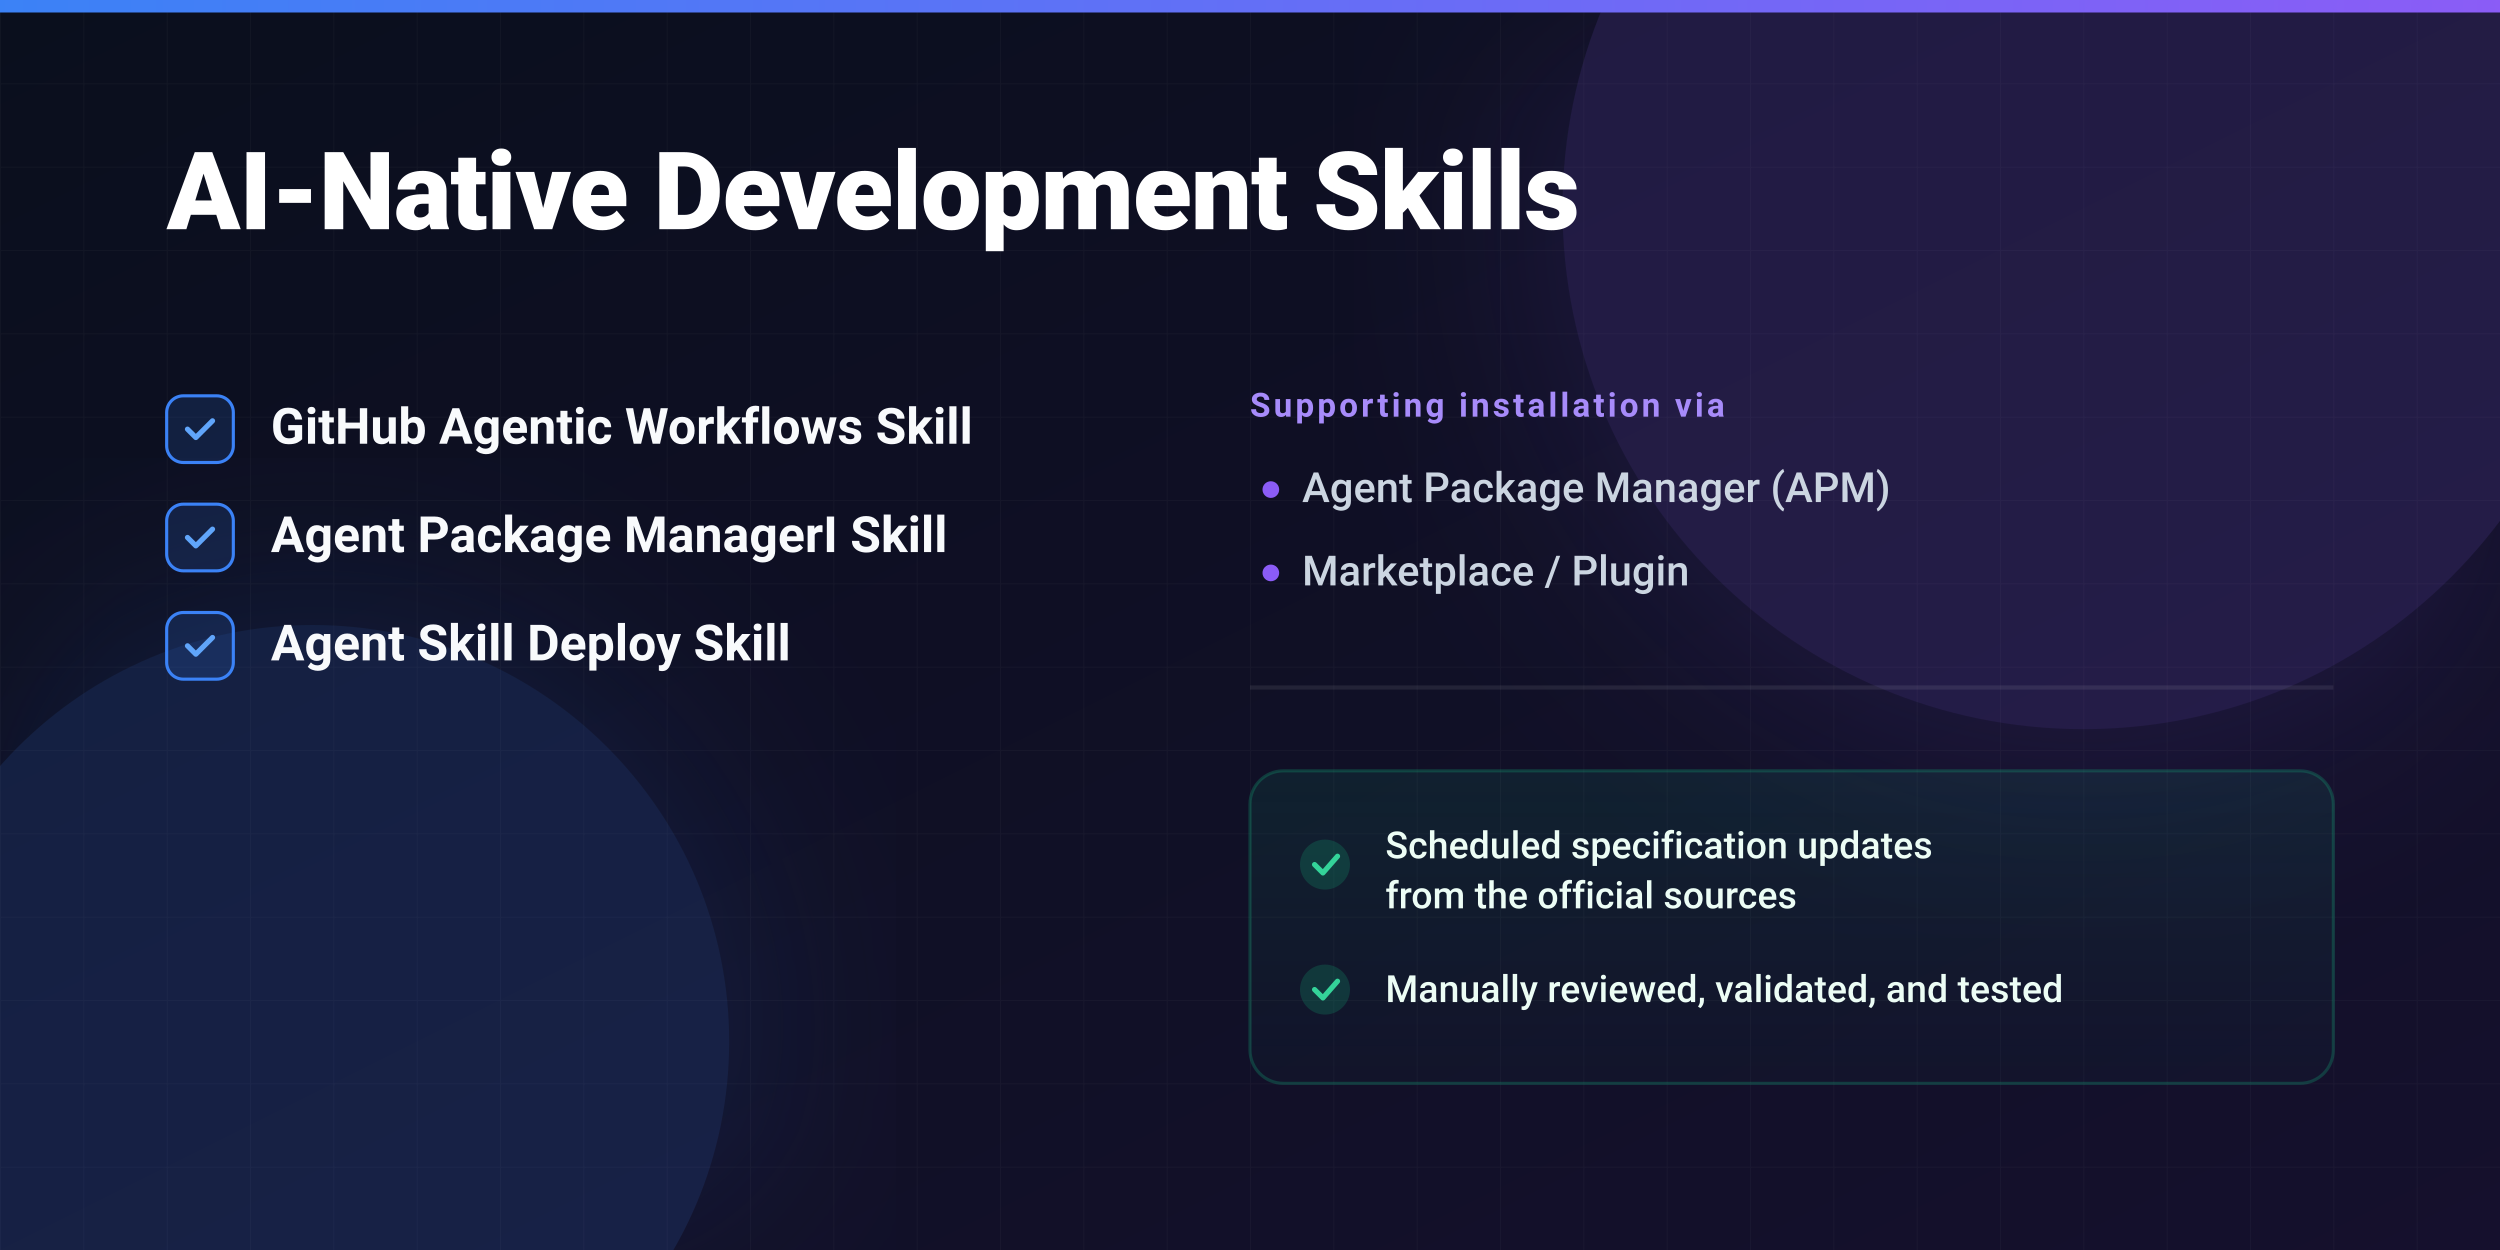
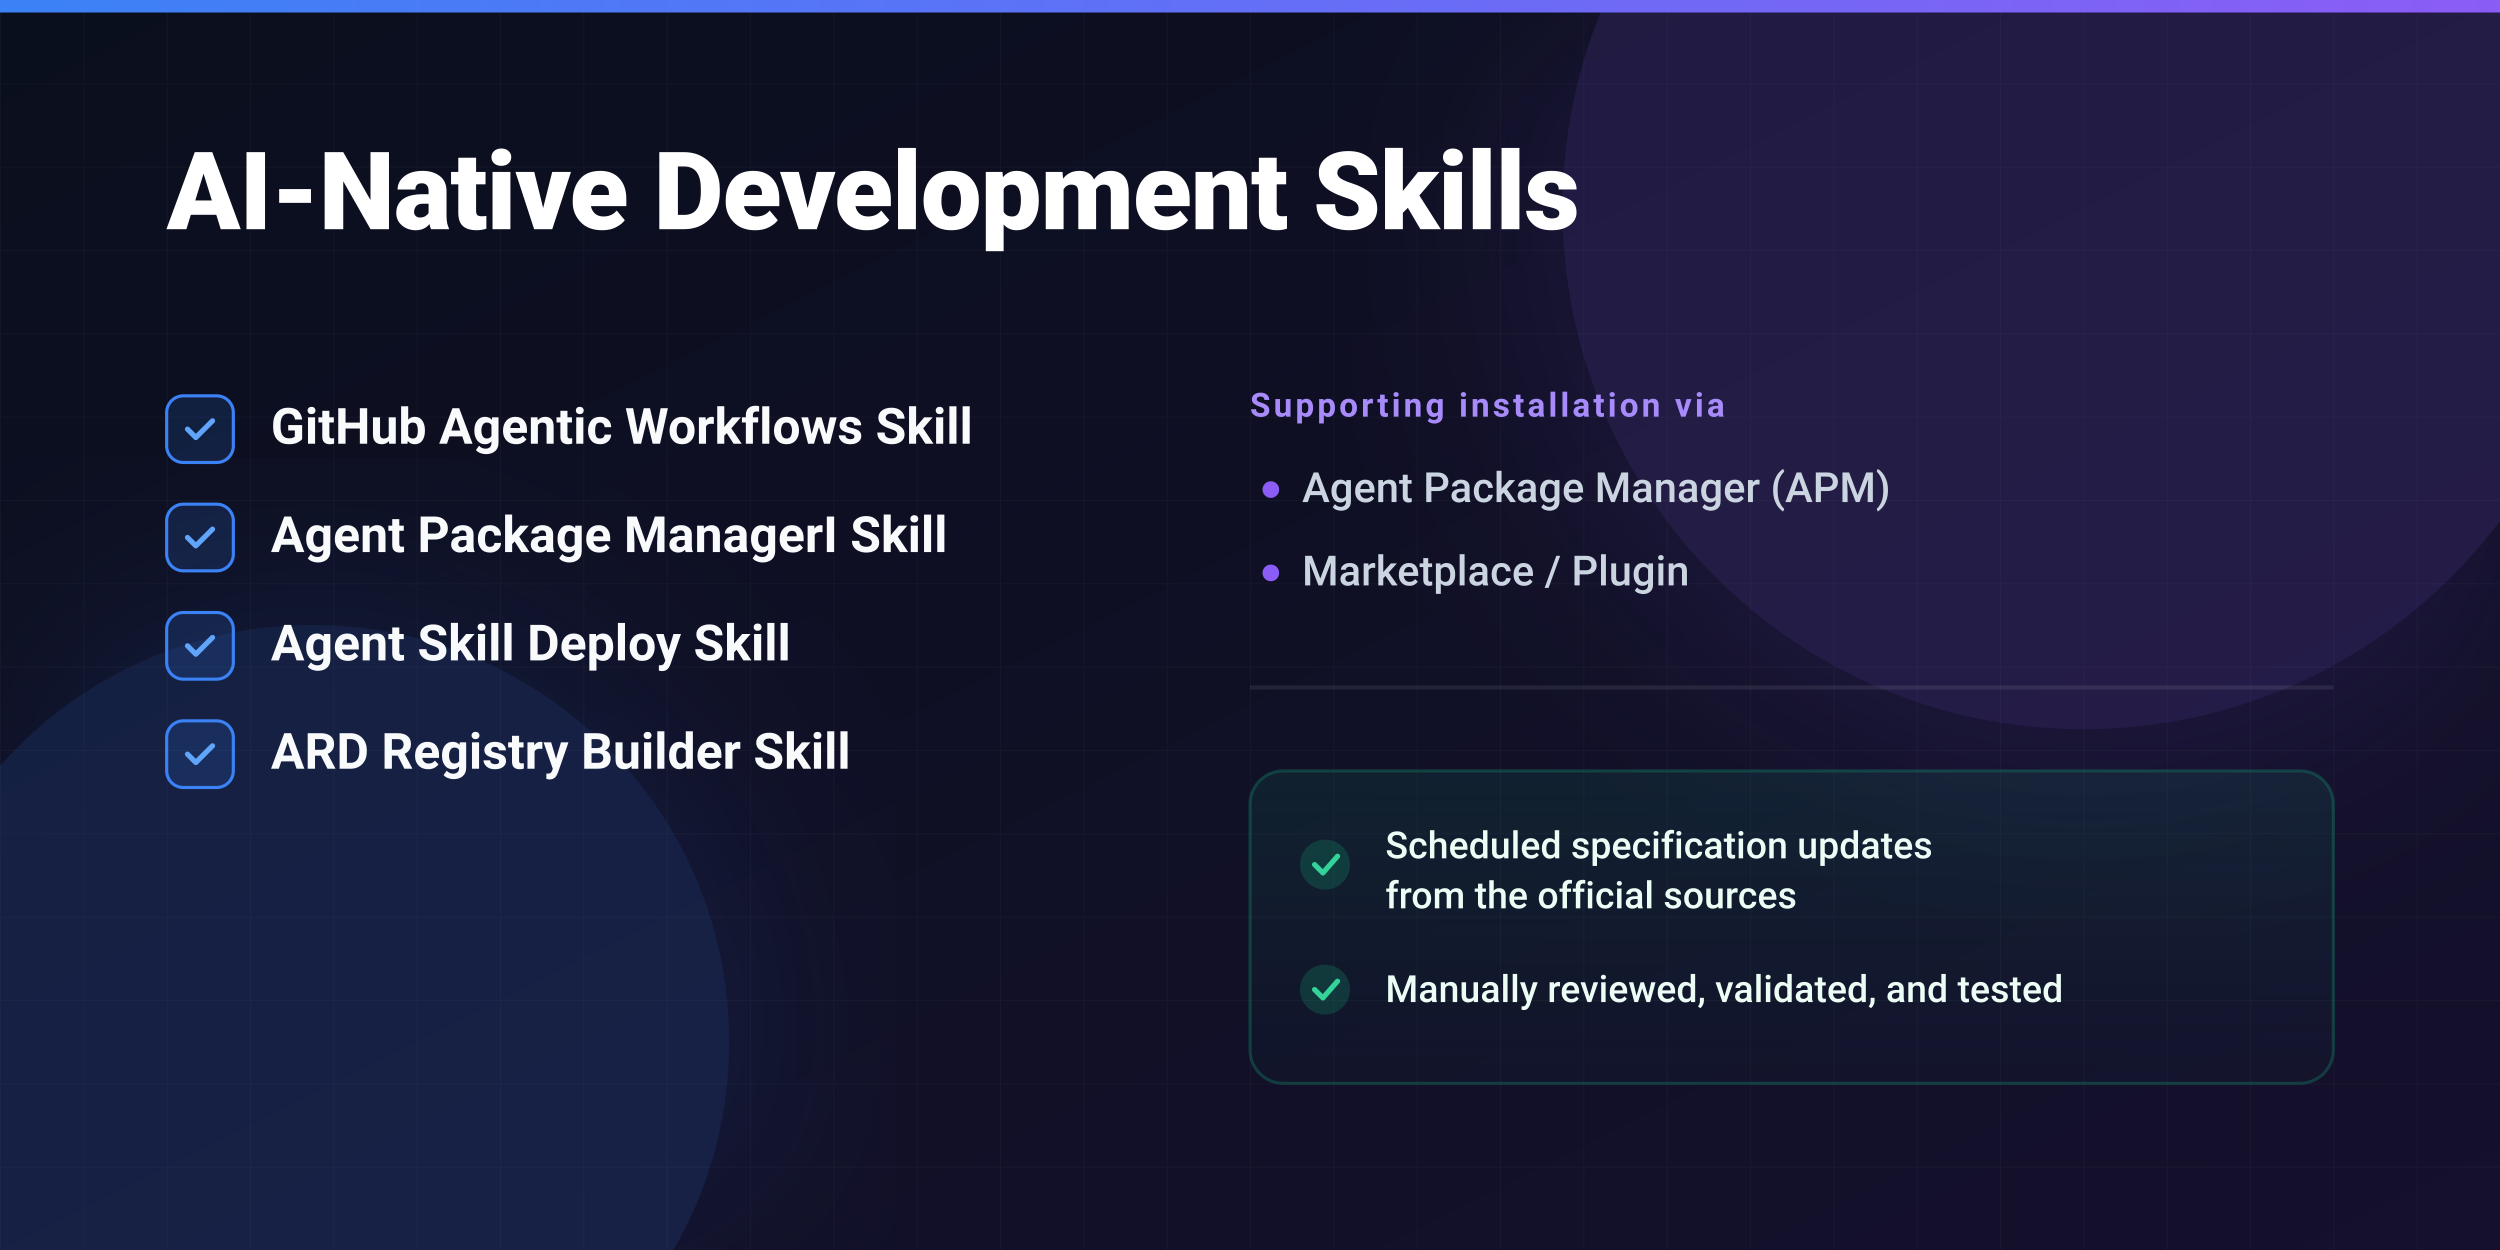
<svg xmlns="http://www.w3.org/2000/svg" viewBox="0 0 1200 600" width="100%" height="100%">
  <defs>
    <linearGradient id="bg" x1="0%" y1="0%" x2="100%" y2="100%">
      <stop offset="0%" stop-color="#0a0f1d" />
      <stop offset="100%" stop-color="#15102d" />
    </linearGradient>
    <linearGradient id="accent" x1="0%" y1="0%" x2="100%" y2="0%">
      <stop offset="0%" stop-color="#3b82f6" />
      <stop offset="100%" stop-color="#8b5cf6" />
    </linearGradient>
    <linearGradient id="boxBg" x1="0%" y1="0%" x2="0%" y2="100%">
      <stop offset="0%" stop-color="rgba(16, 185, 129, 0.1)" />
      <stop offset="100%" stop-color="rgba(16, 185, 129, 0.02)" />
    </linearGradient>
    <pattern id="grid" width="40" height="40" patternUnits="userSpaceOnUse">
      <path d="M 40 0 L 0 0 0 40" fill="none" stroke="rgba(255,255,255,0.03)" stroke-width="1" />
    </pattern>
    <filter id="glow" x="-20%" y="-20%" width="140%" height="140%">
      <feGaussianBlur stdDeviation="60" result="blur" />
      <feComposite in="SourceGraphic" in2="blur" operator="over" />
    </filter>
  </defs>
  <rect width="1200" height="600" fill="url(#bg)" />
  <rect width="1200" height="600" fill="url(#grid)" />
  <circle cx="1000" cy="100" r="250" fill="#8b5cf6" opacity="0.15" filter="url(#glow)" />
  <circle cx="150" cy="500" r="200" fill="#3b82f6" opacity="0.15" filter="url(#glow)" />
  <rect x="0" y="0" width="1200" height="6" fill="url(#accent)" />
  <text x="80" y="110" font-family="-apple-system, BlinkMacSystemFont, 'Segoe UI', Roboto, sans-serif" font-size="52" font-weight="800" fill="#ffffff" letter-spacing="-0.5">
    AI-Native Development Skills
  </text>
  <line x1="80" y1="135" x2="250" y2="135" stroke="url(#accent)" stroke-width="4" stroke-linecap="round" />
  <g transform="translate(80, 190)">
    <rect x="0" y="0" width="32" height="32" rx="8" fill="rgba(59, 130, 246, 0.15)" stroke="#3b82f6" stroke-width="1.5" />
    <path d="M 10 16 L 14 20 L 22 12" fill="none" stroke="#60a5fa" stroke-width="2.5" stroke-linecap="round" stroke-linejoin="round" />
    <text x="50" y="23" font-family="-apple-system, BlinkMacSystemFont, 'Segoe UI', Roboto, sans-serif" font-size="24" font-weight="600" fill="#f8fafc">GitHub Agentic Workflows Skill</text>
    <rect x="0" y="52" width="32" height="32" rx="8" fill="rgba(59, 130, 246, 0.15)" stroke="#3b82f6" stroke-width="1.5" />
    <path d="M 10 68 L 14 72 L 22 64" fill="none" stroke="#60a5fa" stroke-width="2.5" stroke-linecap="round" stroke-linejoin="round" />
    <text x="50" y="75" font-family="-apple-system, BlinkMacSystemFont, 'Segoe UI', Roboto, sans-serif" font-size="24" font-weight="600" fill="#f8fafc">Agent Package ManagerI Skill</text>
    <rect x="0" y="104" width="32" height="32" rx="8" fill="rgba(59, 130, 246, 0.15)" stroke="#3b82f6" stroke-width="1.5" />
    <path d="M 10 120 L 14 124 L 22 116" fill="none" stroke="#60a5fa" stroke-width="2.5" stroke-linecap="round" stroke-linejoin="round" />
    <text x="50" y="127" font-family="-apple-system, BlinkMacSystemFont, 'Segoe UI', Roboto, sans-serif" font-size="24" font-weight="600" fill="#f8fafc">Agent Skill Deploy Skill</text>
+     <rect x="0" y="156" width="32" height="32" rx="8" fill="rgba(59, 130, 246, 0.15)" stroke="#3b82f6" stroke-width="1.5" />
+     <path d="M 10 172 L 14 176 L 22 168" fill="none" stroke="#60a5fa" stroke-width="2.5" stroke-linecap="round" stroke-linejoin="round" />
+     <text x="50" y="179" font-family="-apple-system, BlinkMacSystemFont, 'Segoe UI', Roboto, sans-serif" font-size="24" font-weight="600" fill="#f8fafc">ARD Registry Builder Skill</text>
  </g>
  <g transform="translate(600, 190)">
    <text x="0" y="10" font-family="-apple-system, BlinkMacSystemFont, 'Segoe UI', Roboto, sans-serif" font-size="16" font-weight="700" fill="#a78bfa" text-transform="uppercase" letter-spacing="1.5">
      Supporting installation via
    </text>
    <circle cx="10" cy="45" r="4" fill="#8b5cf6" />
    <text x="25" y="51" font-family="-apple-system, BlinkMacSystemFont, 'Segoe UI', Roboto, sans-serif" font-size="20" font-weight="500" fill="#cbd5e1">Agent Package Manager (APM)</text>
    <circle cx="10" cy="85" r="4" fill="#8b5cf6" />
    <text x="25" y="91" font-family="-apple-system, BlinkMacSystemFont, 'Segoe UI', Roboto, sans-serif" font-size="20" font-weight="500" fill="#cbd5e1">Marketplace / Plugin</text>
    <line x1="0" y1="140" x2="520" y2="140" stroke="rgba(255,255,255,0.08)" stroke-width="2" />
    <g transform="translate(0, 180)">
      <rect x="0" y="0" width="520" height="150" rx="16" fill="url(#boxBg)" stroke="rgba(16, 185, 129, 0.25)" stroke-width="1.5" />
      <circle cx="36" cy="45" r="12" fill="rgba(16, 185, 129, 0.2)" />
      <path d="M 31 45 L 35 49 L 42 41" fill="none" stroke="#34d399" stroke-width="2.5" stroke-linecap="round" stroke-linejoin="round" />
      <text x="65" y="42" font-family="-apple-system, BlinkMacSystemFont, 'Segoe UI', Roboto, sans-serif" font-size="18" font-weight="500" fill="#ecfdf5">
        Scheduled specification updates
      </text>
      <text x="65" y="66" font-family="-apple-system, BlinkMacSystemFont, 'Segoe UI', Roboto, sans-serif" font-size="18" font-weight="500" fill="#ecfdf5">
        from the official sources
      </text>
      <circle cx="36" cy="105" r="12" fill="rgba(16, 185, 129, 0.2)" />
      <path d="M 31 105 L 35 109 L 42 101" fill="none" stroke="#34d399" stroke-width="2.5" stroke-linecap="round" stroke-linejoin="round" />
      <text x="65" y="111" font-family="-apple-system, BlinkMacSystemFont, 'Segoe UI', Roboto, sans-serif" font-size="18" font-weight="500" fill="#ecfdf5">
        Manually reviewed, validated, and tested
      </text>
    </g>
  </g>
</svg>
